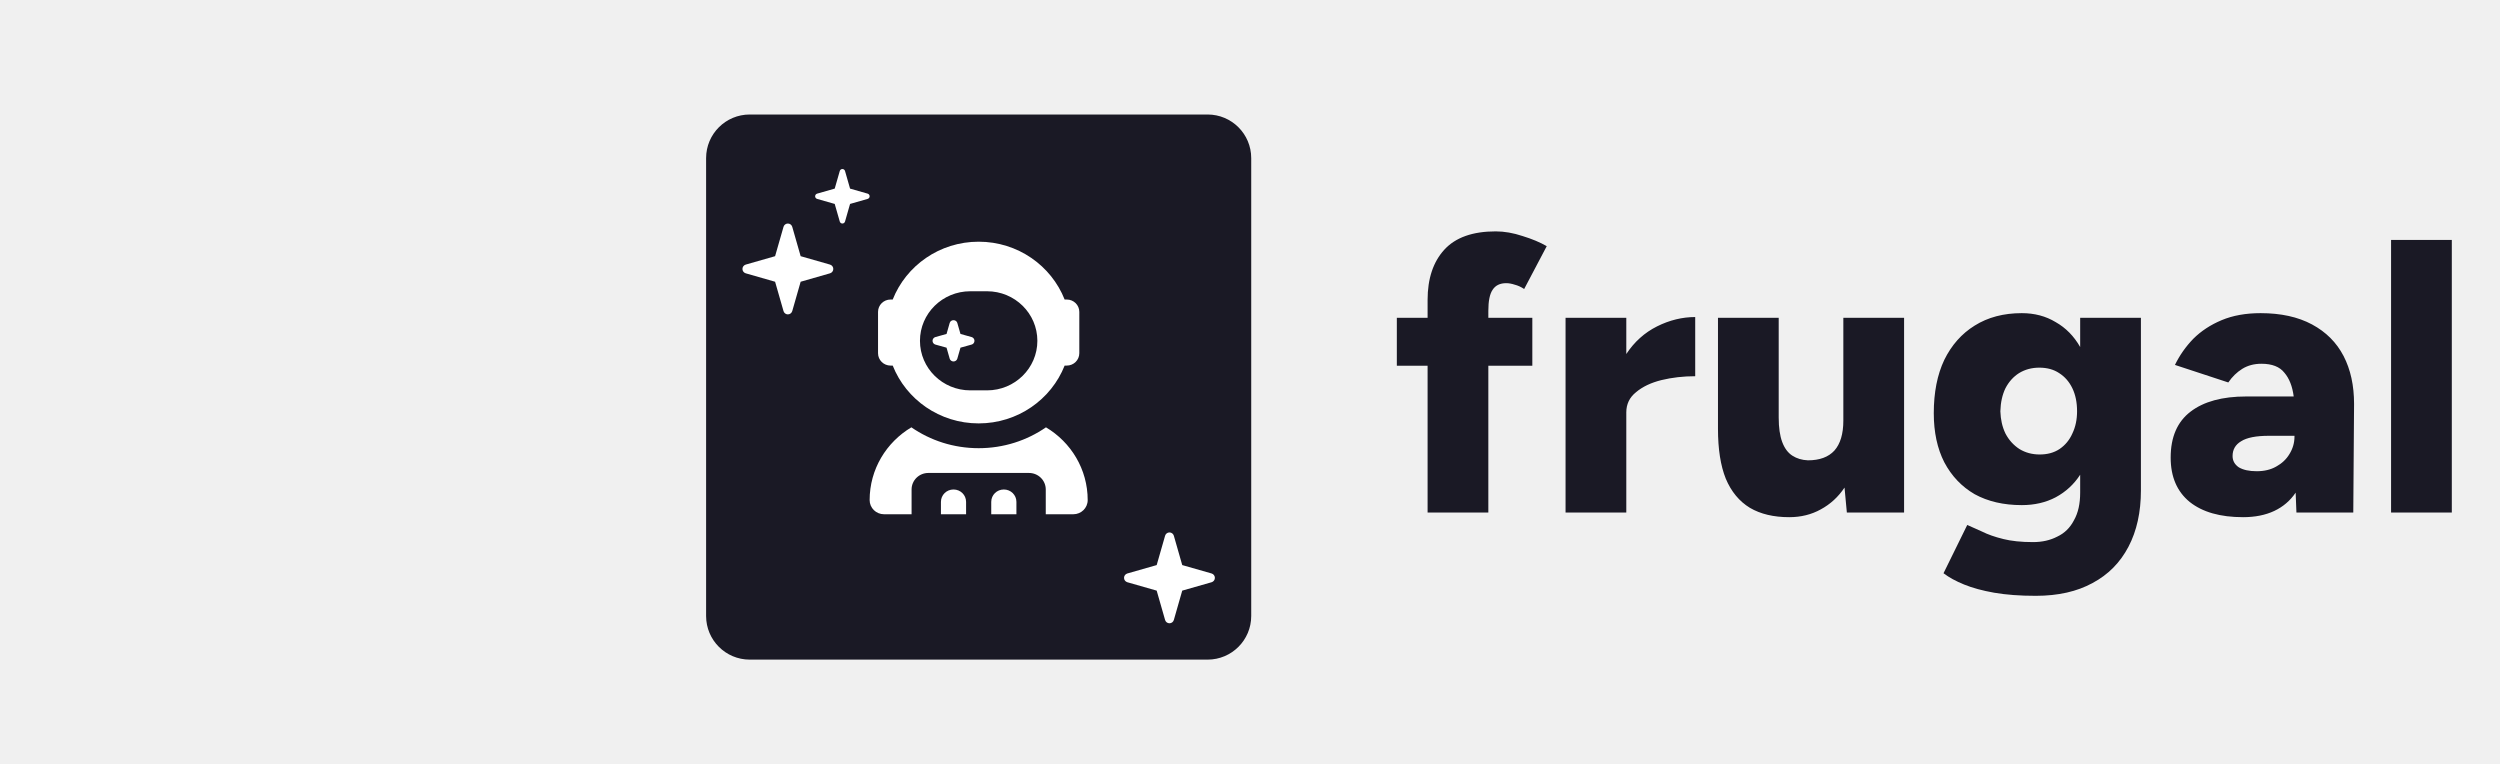
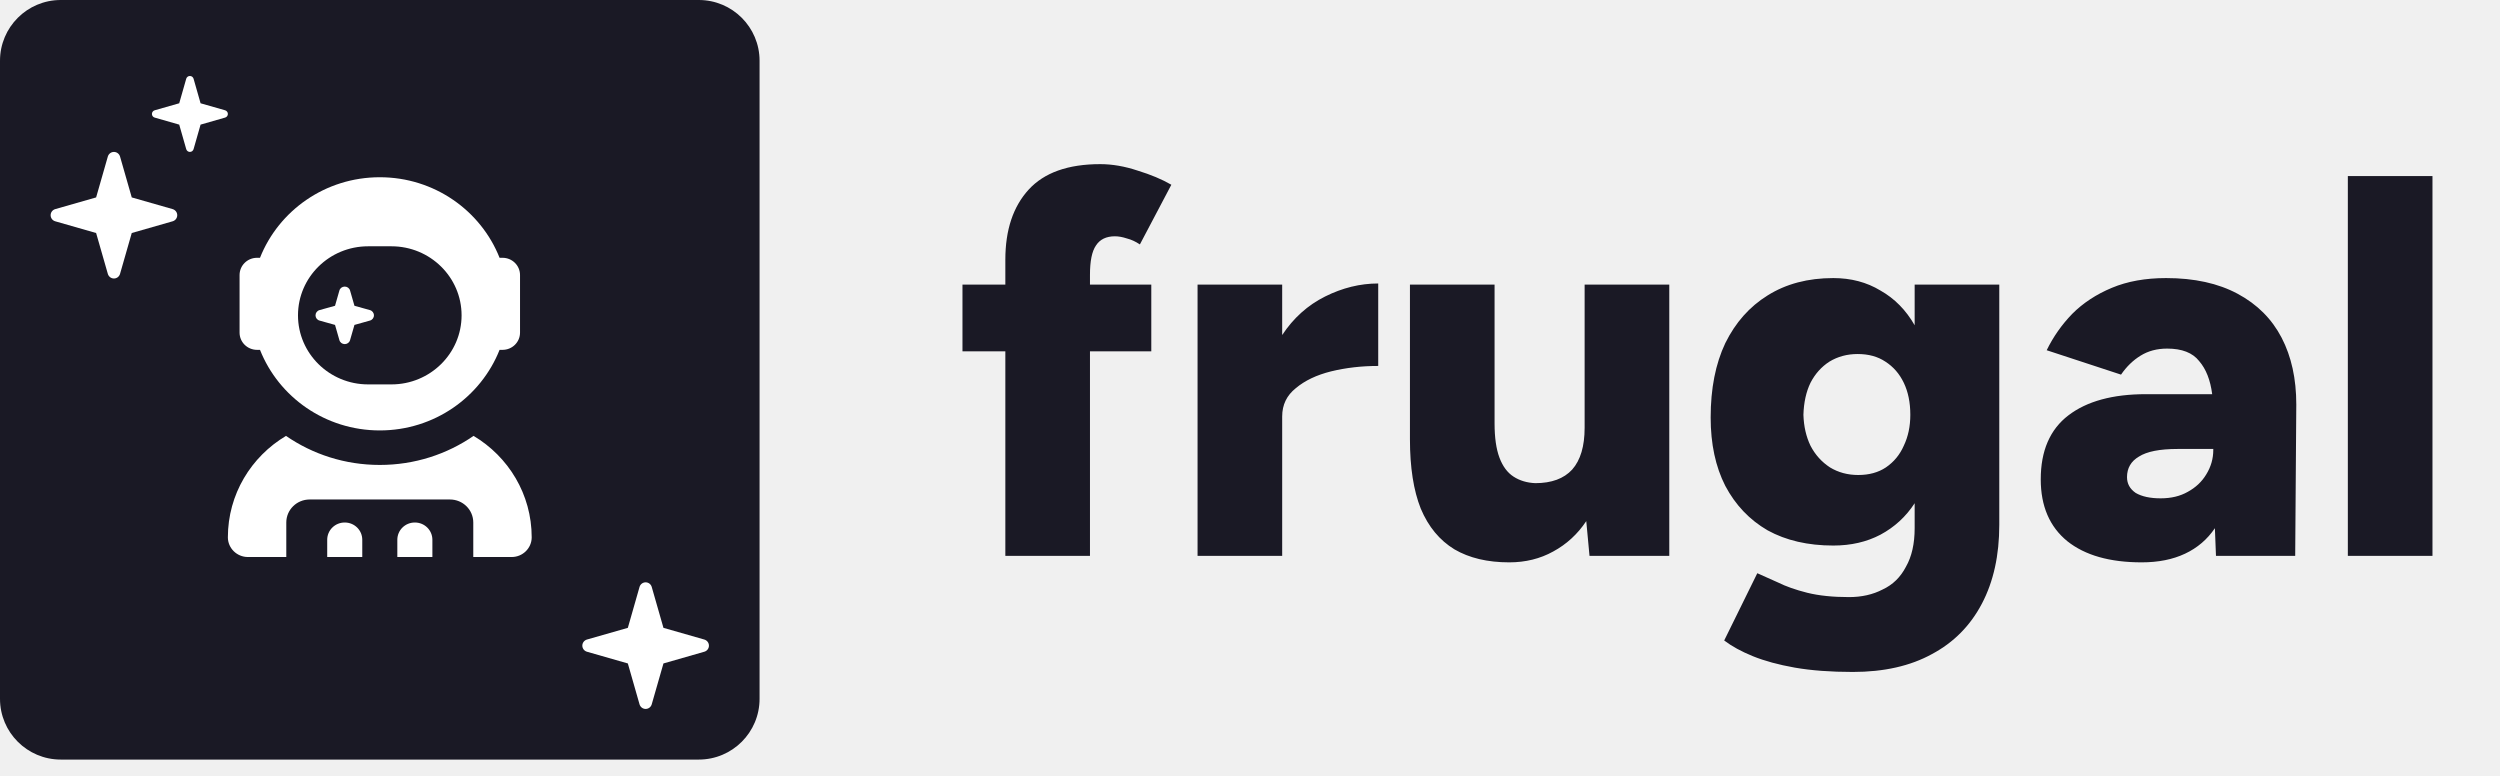
- <svg xmlns="http://www.w3.org/2000/svg" width="131" height="40" viewBox="0 0 131 40" fill="none">
-   <path d="M74.806 26.855V19.163H73.194V16.654H74.806V15.715C74.806 14.6 75.099 13.722 75.683 13.083C76.268 12.444 77.166 12.124 78.377 12.124C78.826 12.124 79.295 12.206 79.784 12.369C80.274 12.519 80.696 12.695 81.049 12.899L79.866 15.144C79.703 15.035 79.54 14.96 79.376 14.919C79.213 14.865 79.064 14.838 78.927 14.838C78.601 14.838 78.363 14.953 78.213 15.185C78.064 15.402 77.989 15.77 77.989 16.286V16.654H80.294V19.163H77.989V26.855H74.806ZM82.035 26.855V16.654H85.218V18.551C85.639 17.912 86.177 17.429 86.83 17.102C87.483 16.776 88.149 16.613 88.829 16.613V19.714C88.203 19.714 87.612 19.782 87.054 19.918C86.51 20.054 86.068 20.265 85.728 20.551C85.388 20.823 85.218 21.176 85.218 21.612V26.855H82.035ZM93.755 27.1C92.939 27.1 92.252 26.937 91.695 26.61C91.137 26.27 90.715 25.76 90.43 25.08C90.157 24.4 90.022 23.529 90.022 22.468V16.654H93.204V21.877C93.204 22.407 93.266 22.836 93.388 23.162C93.51 23.489 93.687 23.727 93.918 23.876C94.15 24.026 94.422 24.108 94.735 24.121C95.347 24.121 95.809 23.951 96.122 23.611C96.435 23.258 96.591 22.734 96.591 22.04V16.654H99.774V26.855H96.775L96.653 25.549C96.326 26.039 95.911 26.42 95.408 26.692C94.918 26.964 94.367 27.1 93.755 27.1ZM106.675 31.221C105.846 31.221 105.118 31.167 104.492 31.058C103.88 30.95 103.356 30.807 102.921 30.63C102.486 30.453 102.125 30.256 101.84 30.038L103.084 27.508C103.302 27.603 103.561 27.719 103.86 27.855C104.159 28.005 104.526 28.134 104.962 28.243C105.397 28.352 105.92 28.406 106.533 28.406C107.009 28.406 107.43 28.311 107.798 28.12C108.178 27.943 108.471 27.658 108.675 27.263C108.893 26.882 109.001 26.4 109.001 25.815V24.876C108.675 25.379 108.246 25.774 107.716 26.059C107.199 26.331 106.607 26.468 105.941 26.468C104.989 26.468 104.166 26.277 103.472 25.896C102.792 25.502 102.262 24.944 101.881 24.223C101.513 23.502 101.33 22.645 101.33 21.652C101.33 20.564 101.513 19.633 101.881 18.857C102.262 18.082 102.792 17.483 103.472 17.062C104.166 16.626 104.989 16.409 105.941 16.409C106.607 16.409 107.199 16.565 107.716 16.878C108.246 17.177 108.675 17.613 109.001 18.184V16.654H112.184V25.692C112.184 26.835 111.967 27.821 111.531 28.651C111.096 29.48 110.47 30.113 109.654 30.548C108.838 30.997 107.845 31.221 106.675 31.221ZM106.879 23.815C107.288 23.815 107.634 23.72 107.92 23.529C108.219 23.326 108.444 23.053 108.593 22.713C108.757 22.373 108.838 21.986 108.838 21.55C108.838 21.088 108.757 20.687 108.593 20.347C108.43 20.006 108.199 19.741 107.9 19.551C107.614 19.36 107.267 19.265 106.859 19.265C106.465 19.265 106.111 19.36 105.798 19.551C105.499 19.741 105.261 20.006 105.084 20.347C104.921 20.687 104.832 21.088 104.819 21.55C104.832 21.986 104.921 22.373 105.084 22.713C105.261 23.053 105.506 23.326 105.818 23.529C106.131 23.72 106.485 23.815 106.879 23.815ZM117.538 27.1C116.341 27.1 115.409 26.835 114.743 26.304C114.076 25.76 113.743 24.985 113.743 23.978C113.743 22.904 114.09 22.101 114.784 21.571C115.477 21.04 116.45 20.775 117.701 20.775H120.19C120.122 20.245 119.959 19.83 119.701 19.53C119.456 19.218 119.055 19.061 118.497 19.061C118.116 19.061 117.783 19.15 117.497 19.326C117.212 19.503 116.967 19.741 116.763 20.041L113.967 19.122C114.212 18.619 114.532 18.163 114.926 17.755C115.335 17.347 115.831 17.021 116.416 16.776C117.001 16.531 117.681 16.409 118.456 16.409C119.517 16.409 120.415 16.606 121.149 17C121.884 17.395 122.435 17.946 122.802 18.653C123.169 19.36 123.353 20.197 123.353 21.163L123.312 26.855H120.333L120.292 25.815C120.007 26.236 119.633 26.556 119.17 26.774C118.708 26.991 118.164 27.1 117.538 27.1ZM118.252 24.692C118.647 24.692 118.987 24.611 119.272 24.448C119.572 24.284 119.803 24.067 119.966 23.795C120.143 23.509 120.231 23.203 120.231 22.877V22.836H118.885C118.218 22.836 117.735 22.931 117.436 23.121C117.137 23.298 116.987 23.557 116.987 23.897C116.987 24.142 117.096 24.339 117.314 24.488C117.545 24.625 117.858 24.692 118.252 24.692ZM125.292 26.855V12.573H128.475V26.855H125.292Z" fill="#1A1925" />
-   <rect x="37" y="6" width="28.564" height="28.564" rx="2.285" fill="#1A1925" />
-   <path d="M51.282 22.186C53.331 22.186 55.084 20.931 55.787 19.157H55.897C56.262 19.157 56.556 18.867 56.556 18.508V16.344C56.556 15.984 56.262 15.695 55.897 15.695H55.787C55.084 13.92 53.331 12.665 51.282 12.665C49.233 12.665 47.481 13.92 46.778 15.695H46.668C46.303 15.695 46.009 15.984 46.009 16.344V18.508C46.009 18.867 46.303 19.157 46.668 19.157H46.778C47.481 20.931 49.233 22.186 51.282 22.186ZM50.843 15.262H51.722C53.177 15.262 54.358 16.425 54.358 17.859C54.358 19.292 53.177 20.455 51.722 20.455H50.843C49.387 20.455 48.206 19.292 48.206 17.859C48.206 16.425 49.387 15.262 50.843 15.262ZM45.569 26.206C45.569 26.615 45.907 26.947 46.322 26.947H47.767V25.649C47.767 25.17 48.159 24.783 48.645 24.783H53.919C54.405 24.783 54.798 25.17 54.798 25.649V26.947H56.243C56.657 26.947 56.995 26.615 56.995 26.206C56.995 24.588 56.119 23.171 54.809 22.392C53.809 23.082 52.595 23.485 51.282 23.485C49.969 23.485 48.755 23.082 47.756 22.392C46.446 23.171 45.569 24.588 45.569 26.206ZM50.164 16.925C50.14 16.836 50.057 16.777 49.964 16.777C49.87 16.777 49.788 16.836 49.763 16.925L49.599 17.499L49.016 17.661C48.926 17.686 48.865 17.767 48.865 17.859C48.865 17.951 48.926 18.032 49.016 18.056L49.599 18.218L49.763 18.792C49.788 18.881 49.87 18.941 49.964 18.941C50.057 18.941 50.14 18.881 50.164 18.792L50.329 18.218L50.911 18.056C51.002 18.032 51.062 17.951 51.062 17.859C51.062 17.767 51.002 17.686 50.911 17.661L50.329 17.499L50.164 16.925ZM49.305 26.298V26.947H50.623V26.298C50.623 25.938 50.329 25.649 49.964 25.649C49.599 25.649 49.305 25.938 49.305 26.298ZM52.601 25.649C52.235 25.649 51.941 25.938 51.941 26.298V26.947H53.26V26.298C53.26 25.938 52.966 25.649 52.601 25.649Z" fill="white" />
-   <path d="M61.509 28.072C61.479 27.971 61.387 27.899 61.28 27.899C61.173 27.899 61.08 27.971 61.051 28.072L60.61 29.61L59.072 30.05C58.971 30.08 58.899 30.172 58.899 30.279C58.899 30.387 58.971 30.479 59.072 30.509L60.61 30.949L61.051 32.487C61.08 32.589 61.173 32.66 61.28 32.66C61.387 32.66 61.479 32.589 61.509 32.487L61.949 30.949L63.488 30.509C63.589 30.479 63.66 30.387 63.66 30.279C63.66 30.172 63.589 30.08 63.488 30.05L61.949 29.61L61.509 28.072Z" fill="white" />
-   <path d="M44.279 8.96C44.261 8.899 44.205 8.856 44.141 8.856C44.077 8.856 44.022 8.899 44.004 8.96L43.739 9.883L42.816 10.147C42.756 10.165 42.713 10.22 42.713 10.285C42.713 10.349 42.756 10.404 42.816 10.422L43.739 10.686L44.004 11.609C44.022 11.67 44.077 11.713 44.141 11.713C44.205 11.713 44.261 11.67 44.279 11.609L44.543 10.686L45.466 10.422C45.526 10.404 45.569 10.349 45.569 10.285C45.569 10.22 45.526 10.165 45.466 10.147L44.543 9.883L44.279 8.96Z" fill="white" />
-   <path d="M41.514 11.886C41.484 11.784 41.392 11.713 41.285 11.713C41.178 11.713 41.085 11.784 41.056 11.886L40.615 13.424L39.077 13.864C38.976 13.894 38.904 13.986 38.904 14.093C38.904 14.2 38.976 14.293 39.077 14.322L40.615 14.763L41.056 16.301C41.085 16.402 41.178 16.474 41.285 16.474C41.392 16.474 41.484 16.402 41.514 16.301L41.954 14.763L43.492 14.322C43.594 14.293 43.665 14.2 43.665 14.093C43.665 13.986 43.594 13.894 43.492 13.864L41.954 13.424L41.514 11.886Z" fill="white" />
+ <svg xmlns="http://www.w3.org/2000/svg" width="87" height="27" viewBox="0 0 87 27" fill="none">
+   <path d="M34.986 19.344V12.226H33.494V9.903H34.986V9.035C34.986 8.003 35.256 7.191 35.797 6.599C36.339 6.007 37.169 5.712 38.29 5.712C38.705 5.712 39.139 5.787 39.593 5.938C40.046 6.077 40.436 6.24 40.763 6.429L39.668 8.506C39.517 8.405 39.366 8.336 39.215 8.298C39.064 8.248 38.925 8.223 38.8 8.223C38.498 8.223 38.277 8.33 38.139 8.544C38 8.745 37.931 9.085 37.931 9.563V9.903H40.065V12.226H37.931V19.344H34.986ZM41.675 19.344V9.903H44.62V11.659C45.011 11.068 45.508 10.621 46.112 10.319C46.716 10.017 47.333 9.865 47.962 9.865V12.735C47.383 12.735 46.836 12.798 46.32 12.924C45.816 13.05 45.407 13.245 45.093 13.509C44.778 13.761 44.62 14.088 44.62 14.491V19.344H41.675ZM52.521 19.57C51.766 19.57 51.13 19.419 50.614 19.117C50.098 18.802 49.708 18.331 49.443 17.701C49.192 17.072 49.066 16.266 49.066 15.284V9.903H52.011V14.737C52.011 15.228 52.068 15.624 52.181 15.926C52.294 16.228 52.458 16.449 52.672 16.587C52.886 16.726 53.138 16.801 53.427 16.814C53.994 16.814 54.422 16.656 54.711 16.342C55.001 16.014 55.145 15.53 55.145 14.888V9.903H58.091V19.344H55.315L55.202 18.135C54.9 18.588 54.516 18.941 54.05 19.193C53.597 19.444 53.087 19.57 52.521 19.57ZM64.477 23.384C63.709 23.384 63.036 23.334 62.457 23.233C61.891 23.133 61.406 23 61.003 22.837C60.6 22.673 60.267 22.491 60.002 22.289L61.154 19.948C61.356 20.036 61.595 20.143 61.872 20.269C62.149 20.407 62.489 20.527 62.891 20.628C63.294 20.728 63.779 20.779 64.345 20.779C64.786 20.779 65.176 20.691 65.516 20.514C65.868 20.351 66.139 20.086 66.328 19.721C66.529 19.369 66.63 18.922 66.63 18.381V17.512C66.328 17.978 65.931 18.343 65.44 18.607C64.962 18.859 64.414 18.985 63.798 18.985C62.916 18.985 62.155 18.809 61.513 18.456C60.884 18.091 60.393 17.575 60.04 16.908C59.7 16.241 59.531 15.448 59.531 14.529C59.531 13.522 59.7 12.66 60.04 11.942C60.393 11.225 60.884 10.671 61.513 10.281C62.155 9.878 62.916 9.677 63.798 9.677C64.414 9.677 64.962 9.821 65.44 10.111C65.931 10.388 66.328 10.791 66.63 11.319V9.903H69.575V18.267C69.575 19.325 69.374 20.238 68.971 21.005C68.568 21.773 67.989 22.358 67.234 22.761C66.479 23.177 65.56 23.384 64.477 23.384ZM64.666 16.53C65.044 16.53 65.365 16.442 65.629 16.266C65.906 16.077 66.114 15.826 66.252 15.511C66.403 15.196 66.479 14.838 66.479 14.435C66.479 14.007 66.403 13.635 66.252 13.321C66.101 13.006 65.887 12.761 65.61 12.584C65.346 12.408 65.025 12.32 64.647 12.32C64.282 12.32 63.955 12.408 63.665 12.584C63.389 12.761 63.168 13.006 63.005 13.321C62.853 13.635 62.772 14.007 62.759 14.435C62.772 14.838 62.853 15.196 63.005 15.511C63.168 15.826 63.395 16.077 63.684 16.266C63.974 16.442 64.301 16.53 64.666 16.53ZM74.529 19.57C73.422 19.57 72.56 19.325 71.943 18.834C71.326 18.331 71.018 17.613 71.018 16.681C71.018 15.687 71.339 14.944 71.981 14.454C72.623 13.963 73.522 13.717 74.681 13.717H76.984C76.921 13.226 76.77 12.842 76.531 12.566C76.304 12.276 75.933 12.131 75.417 12.131C75.064 12.131 74.756 12.213 74.492 12.377C74.227 12.54 74.001 12.761 73.812 13.037L71.225 12.188C71.452 11.722 71.748 11.3 72.113 10.923C72.49 10.545 72.95 10.243 73.491 10.017C74.032 9.79 74.662 9.677 75.379 9.677C76.361 9.677 77.192 9.859 77.871 10.224C78.551 10.589 79.061 11.099 79.401 11.754C79.741 12.408 79.911 13.182 79.911 14.076L79.873 19.344H77.116L77.078 18.381C76.814 18.771 76.468 19.067 76.04 19.268C75.612 19.47 75.109 19.57 74.529 19.57ZM75.19 17.342C75.555 17.342 75.87 17.267 76.134 17.116C76.411 16.965 76.625 16.763 76.776 16.512C76.94 16.247 77.022 15.964 77.022 15.662V15.624H75.776C75.159 15.624 74.712 15.712 74.435 15.889C74.158 16.052 74.02 16.291 74.02 16.606C74.02 16.833 74.12 17.015 74.322 17.154C74.536 17.279 74.825 17.342 75.19 17.342ZM81.705 19.344V6.127H84.65V19.344H81.705Z" fill="#1A1925" />
+   <rect width="26.433" height="26.433" rx="2.115" fill="#1A1925" />
+   <path d="M13.217 14.979C15.113 14.979 16.734 13.817 17.385 12.175H17.487C17.825 12.175 18.097 11.908 18.097 11.575V9.572C18.097 9.239 17.825 8.971 17.487 8.971H17.385C16.734 7.329 15.113 6.168 13.217 6.168C11.32 6.168 9.699 7.329 9.048 8.971H8.947C8.609 8.971 8.337 9.239 8.337 9.572V11.575C8.337 11.908 8.609 12.175 8.947 12.175H9.048C9.699 13.817 11.32 14.979 13.217 14.979ZM12.81 8.571H13.623C14.97 8.571 16.063 9.647 16.063 10.974C16.063 12.3 14.97 13.377 13.623 13.377H12.81C11.463 13.377 10.37 12.3 10.37 10.974C10.37 9.647 11.463 8.571 12.81 8.571ZM7.93 18.699C7.93 19.076 8.243 19.384 8.626 19.384H9.963V18.183C9.963 17.74 10.327 17.382 10.777 17.382H15.657C16.107 17.382 16.47 17.74 16.47 18.183V19.384H17.807C18.191 19.384 18.503 19.076 18.503 18.699C18.503 17.202 17.692 15.89 16.48 15.169C15.555 15.807 14.431 16.18 13.217 16.18C12.002 16.18 10.878 15.807 9.953 15.169C8.741 15.89 7.93 17.202 7.93 18.699ZM12.182 10.11C12.159 10.028 12.083 9.973 11.997 9.973C11.91 9.973 11.834 10.028 11.811 10.11L11.659 10.641L11.12 10.791C11.036 10.814 10.98 10.889 10.98 10.974C10.98 11.059 11.036 11.134 11.12 11.156L11.659 11.307L11.811 11.837C11.834 11.92 11.91 11.975 11.997 11.975C12.083 11.975 12.159 11.92 12.182 11.837L12.335 11.307L12.873 11.156C12.957 11.134 13.013 11.059 13.013 10.974C13.013 10.889 12.957 10.814 12.873 10.791L12.335 10.641L12.182 10.11ZM11.387 18.784V19.384H12.607V18.784C12.607 18.451 12.335 18.183 11.997 18.183C11.659 18.183 11.387 18.451 11.387 18.784ZM14.437 18.183C14.099 18.183 13.827 18.451 13.827 18.784V19.384H15.047V18.784C15.047 18.451 14.775 18.183 14.437 18.183Z" fill="white" />
+   <path d="M22.68 20.425C22.653 20.331 22.567 20.265 22.468 20.265C22.369 20.265 22.284 20.331 22.256 20.425L21.849 21.849L20.425 22.256C20.332 22.284 20.265 22.369 20.265 22.468C20.265 22.567 20.332 22.653 20.425 22.68L21.849 23.088L22.256 24.511C22.284 24.605 22.369 24.671 22.468 24.671C22.567 24.671 22.653 24.605 22.68 24.511L23.088 23.088L24.511 22.68C24.605 22.653 24.671 22.567 24.671 22.468C24.671 22.369 24.605 22.284 24.511 22.256L23.088 21.849L22.68 20.425Z" fill="white" />
+   <path d="M6.736 2.739C6.719 2.683 6.668 2.644 6.608 2.644C6.549 2.644 6.498 2.683 6.481 2.739L6.237 3.594L5.382 3.838C5.326 3.855 5.287 3.906 5.287 3.965C5.287 4.025 5.326 4.076 5.382 4.092L6.237 4.337L6.481 5.191C6.498 5.247 6.549 5.287 6.608 5.287C6.668 5.287 6.719 5.247 6.736 5.191L6.98 4.337L7.834 4.092C7.89 4.076 7.93 4.025 7.93 3.965C7.93 3.906 7.89 3.855 7.834 3.838L6.98 3.594L6.736 2.739Z" fill="white" />
+   <path d="M4.177 5.446C4.149 5.353 4.064 5.287 3.965 5.287C3.866 5.287 3.781 5.353 3.753 5.446L3.345 6.87L1.922 7.277C1.828 7.305 1.762 7.39 1.762 7.489C1.762 7.589 1.828 7.674 1.922 7.701L3.345 8.109L3.753 9.532C3.781 9.626 3.866 9.692 3.965 9.692C4.064 9.692 4.149 9.626 4.177 9.532L4.585 8.109L6.008 7.701C6.102 7.674 6.168 7.589 6.168 7.489C6.168 7.39 6.102 7.305 6.008 7.277L4.585 6.87L4.177 5.446Z" fill="white" />
</svg>
